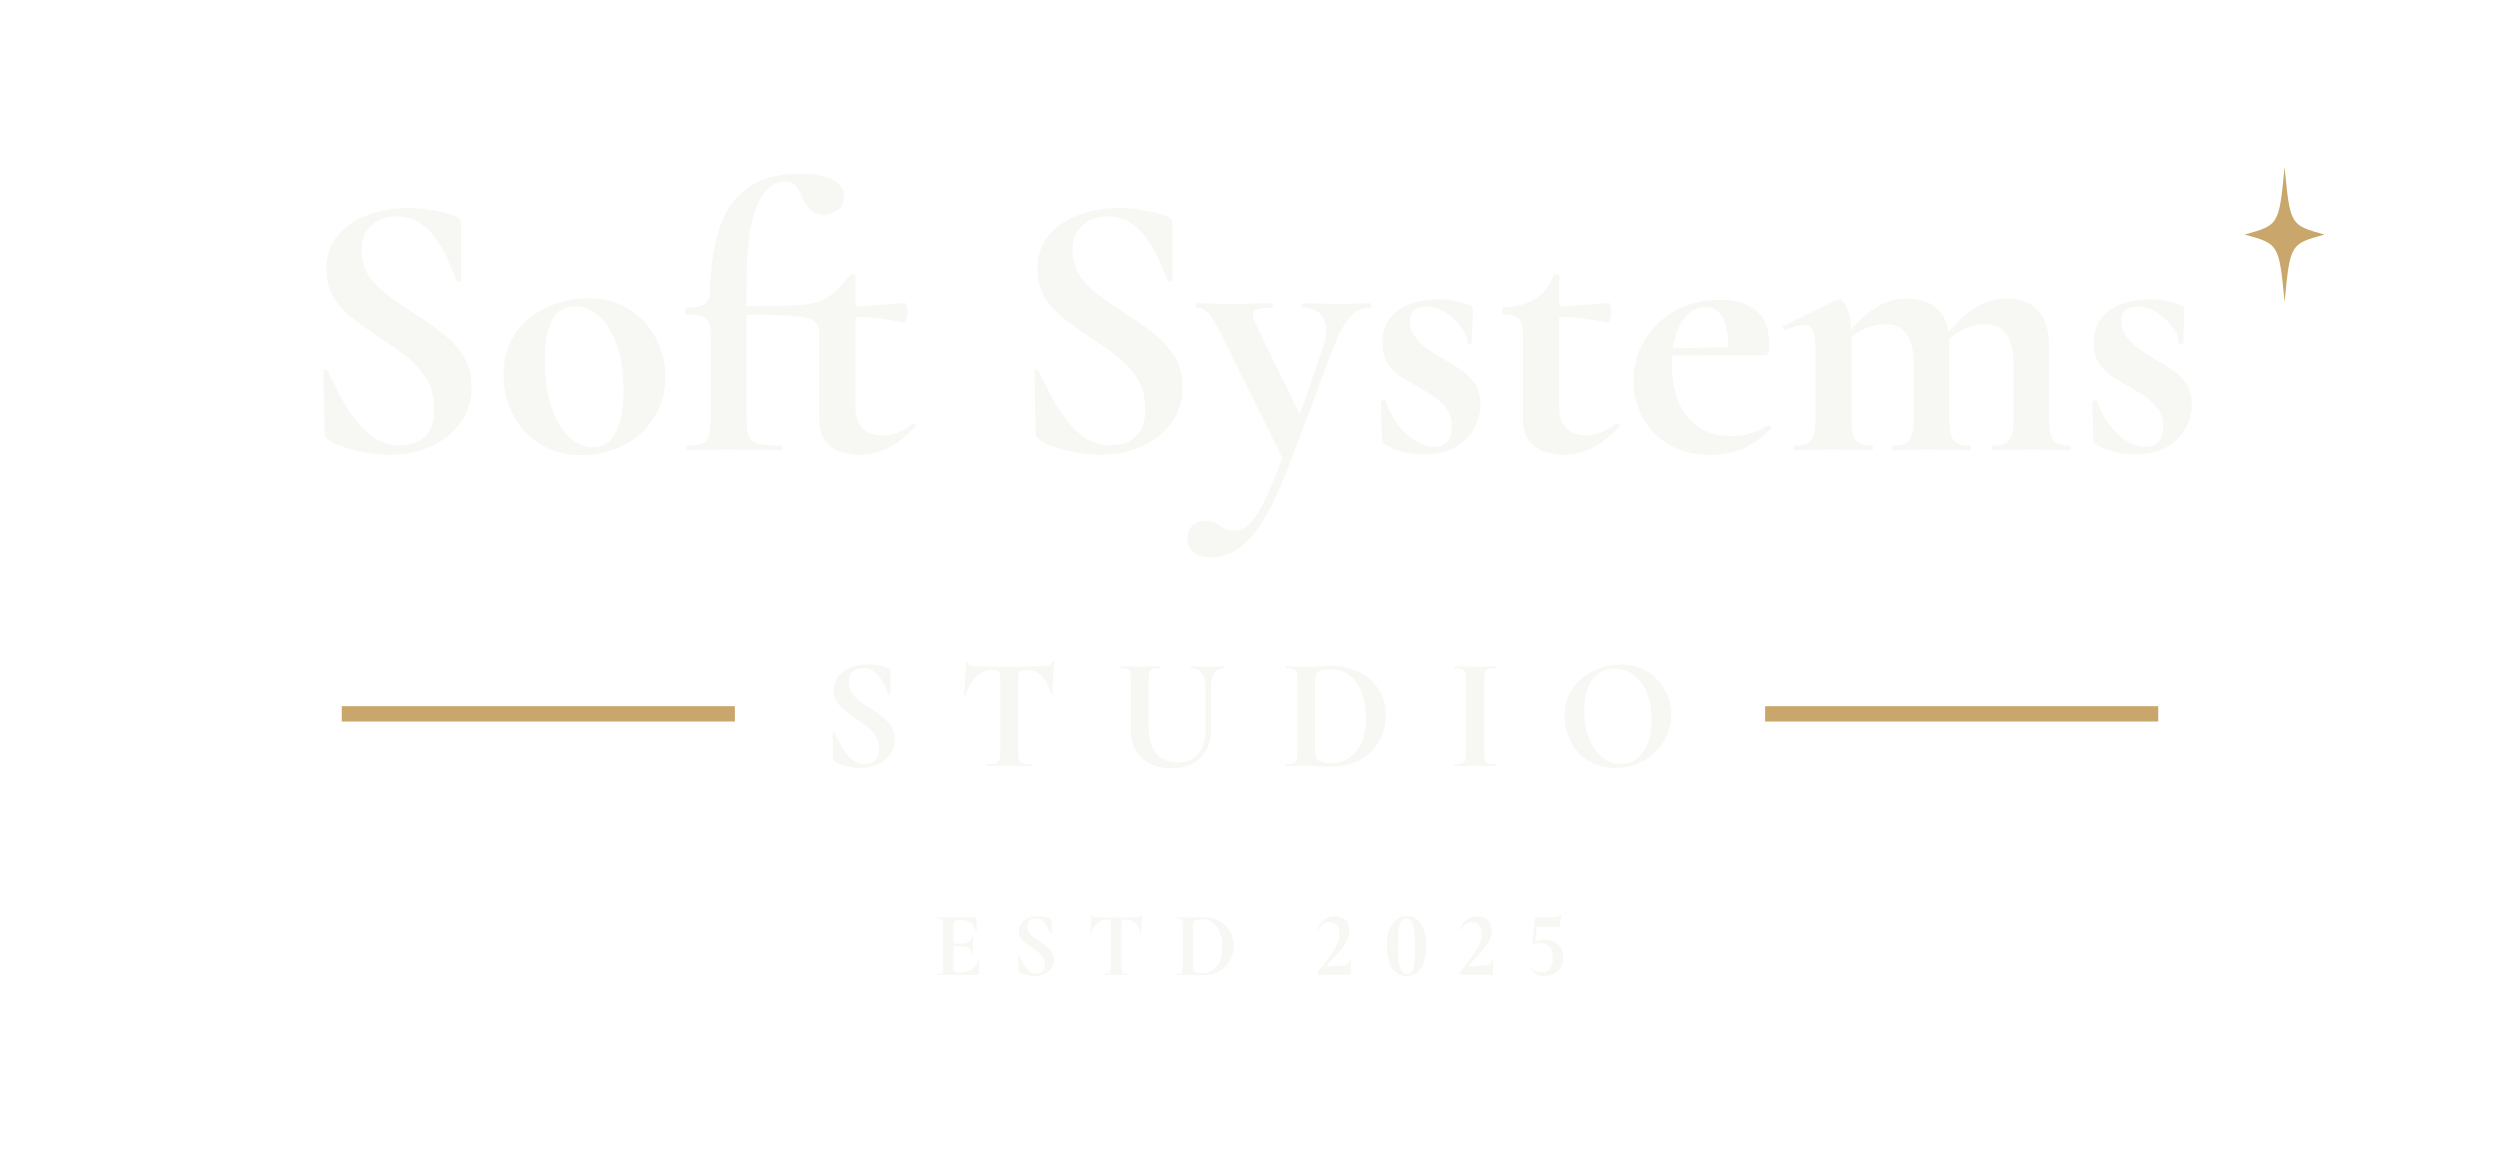
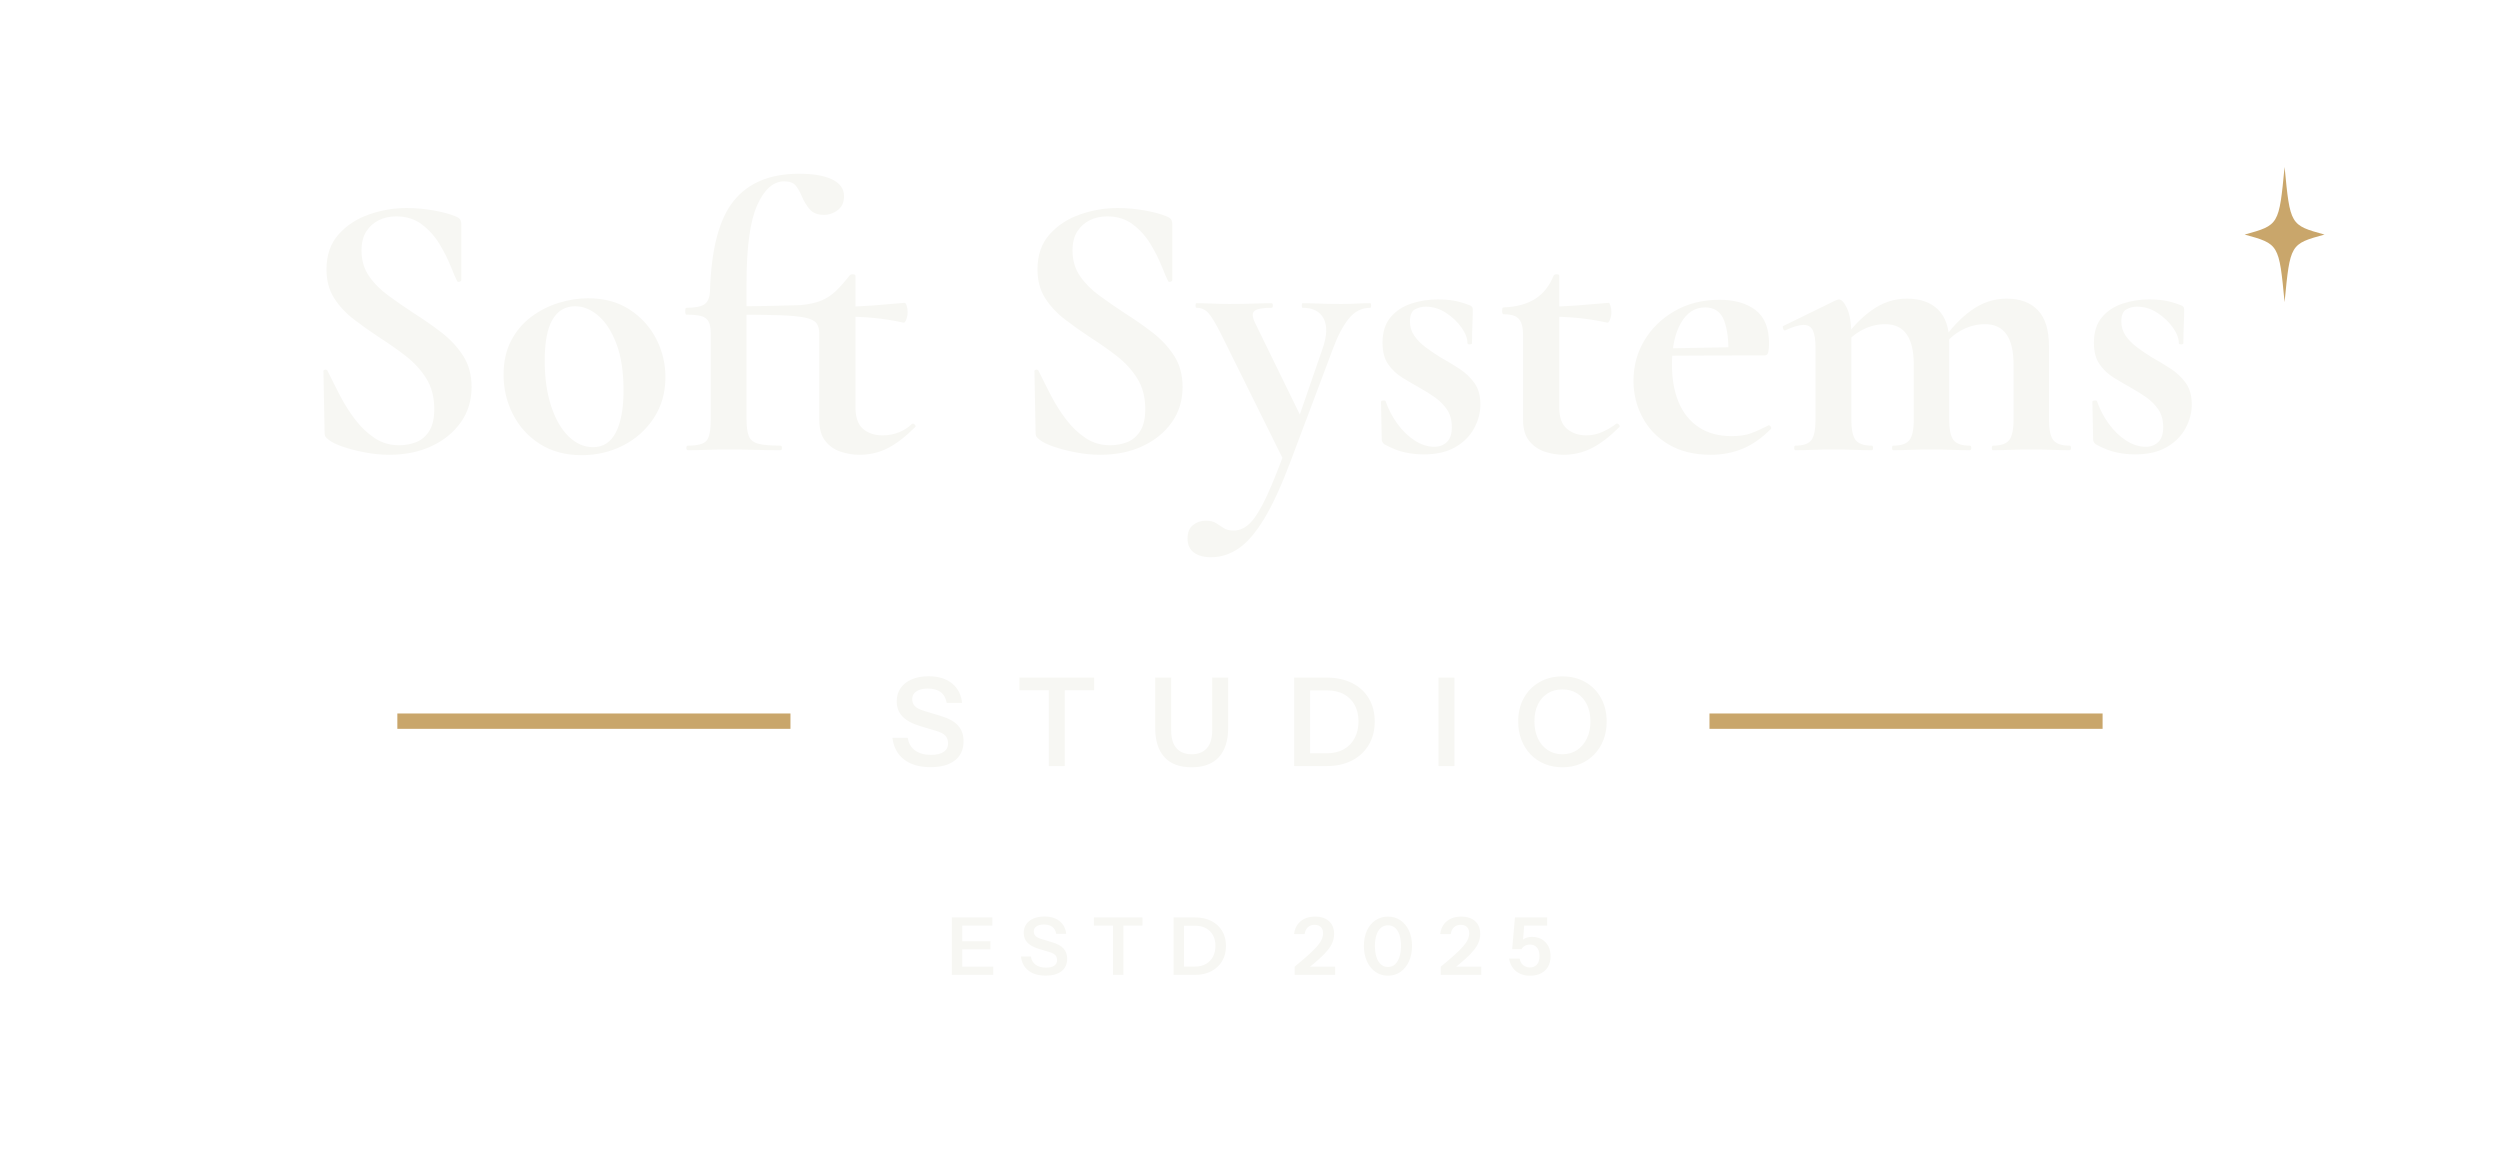
<svg xmlns="http://www.w3.org/2000/svg" viewBox="0 0 407.01 186.57" width="407" height="187" role="img" aria-label="Soft Systems Studio, established 2025">
  <path transform="translate(48.07 73.08)" d="M10.788 -32.488Q10.788 -30.132 11.997 -28.365Q13.206 -26.598 15.159 -25.172Q17.112 -23.746 19.282 -22.32Q21.638 -20.832 23.777 -19.189Q25.916 -17.546 27.311 -15.407Q28.706 -13.268 28.706 -10.292Q28.706 -7.006 26.939 -4.526Q25.172 -2.046 22.165 -0.651Q19.158 0.744 15.314 0.744Q13.454 0.744 11.439 0.372Q9.424 0.0 7.781 -0.558Q6.138 -1.116 5.394 -1.736Q5.146 -1.922 4.96 -2.139Q4.774 -2.356 4.774 -2.914L4.588 -12.772Q4.526 -13.082 4.867 -13.113Q5.208 -13.144 5.27 -12.896Q6.2 -10.974 7.316 -8.835Q8.432 -6.696 9.827 -4.898Q11.222 -3.1 12.958 -1.953Q14.694 -0.806 16.926 -0.806Q18.352 -0.806 19.654 -1.302Q20.956 -1.798 21.793 -3.1Q22.63 -4.402 22.63 -6.696Q22.63 -9.61 21.328 -11.687Q20.026 -13.764 17.98 -15.345Q15.934 -16.926 13.702 -18.352Q11.532 -19.778 9.548 -21.297Q7.564 -22.816 6.324 -24.769Q5.084 -26.722 5.084 -29.45Q5.084 -32.922 7.037 -35.123Q8.99 -37.324 11.997 -38.378Q15.004 -39.432 18.104 -39.432Q20.336 -39.432 22.568 -39.029Q24.8 -38.626 26.102 -38.068Q26.722 -37.82 26.877 -37.51Q27.032 -37.2 27.032 -36.828V-27.714Q27.032 -27.528 26.753 -27.435Q26.474 -27.342 26.35 -27.528Q25.978 -28.272 25.296 -29.977Q24.614 -31.682 23.498 -33.542Q22.382 -35.402 20.646 -36.735Q18.91 -38.068 16.43 -38.068Q14.88 -38.068 13.609 -37.448Q12.338 -36.828 11.563 -35.619Q10.788 -34.41 10.788 -32.488ZM46.624 0.806Q42.718 0.806 39.866 -0.992Q37.014 -2.79 35.464 -5.797Q33.914 -8.804 33.914 -12.276Q33.914 -15.5 35.154 -17.856Q36.394 -20.212 38.44 -21.731Q40.486 -23.25 42.904 -23.994Q45.322 -24.738 47.678 -24.738Q51.646 -24.738 54.467 -22.878Q57.288 -21.018 58.776 -18.104Q60.264 -15.19 60.264 -11.904Q60.264 -8.122 58.373 -5.239Q56.482 -2.356 53.382 -0.775Q50.282 0.806 46.624 0.806ZM48.484 -0.496Q50.964 -0.496 52.204 -2.914Q53.444 -5.332 53.444 -9.734Q53.444 -14.26 52.297 -17.298Q51.15 -20.336 49.352 -21.886Q47.554 -23.436 45.57 -23.436Q43.152 -23.436 41.881 -21.266Q40.61 -19.096 40.61 -14.57Q40.61 -10.354 41.664 -7.161Q42.718 -3.968 44.516 -2.232Q46.314 -0.496 48.484 -0.496ZM63.922 0.0Q63.674 0.0 63.674 -0.372Q63.674 -0.744 63.922 -0.744Q66.278 -0.744 66.96 -1.55Q67.642 -2.356 67.642 -5.022V-18.972Q67.642 -20.336 67.27 -20.987Q66.898 -21.638 66.03 -21.855Q65.162 -22.072 63.674 -22.072Q63.488 -22.072 63.488 -22.63Q63.488 -23.188 63.674 -23.188Q65.844 -23.188 66.65 -23.777Q67.456 -24.366 67.518 -25.916Q67.828 -36.208 71.393 -40.61Q74.958 -45.012 82.026 -45.012Q85.498 -45.012 87.42 -44.082Q89.342 -43.152 89.342 -41.354Q89.342 -39.866 88.319 -39.091Q87.296 -38.316 86.056 -38.316Q84.506 -38.316 83.731 -39.246Q82.956 -40.176 82.46 -41.354Q82.026 -42.408 81.468 -43.09Q80.91 -43.772 79.608 -43.772Q76.942 -43.772 75.206 -39.897Q73.47 -36.022 73.47 -27.218V-5.022Q73.47 -3.224 73.842 -2.294Q74.214 -1.364 75.392 -1.054Q76.57 -0.744 78.988 -0.744Q79.236 -0.744 79.236 -0.372Q79.236 0.0 78.988 0.0Q76.818 0.0 74.741 -0.062Q72.664 -0.124 70.494 -0.124Q68.696 -0.124 66.991 -0.062Q65.286 0.0 63.922 0.0ZM91.822 0.744Q90.334 0.744 88.815 0.248Q87.296 -0.248 86.304 -1.488Q85.312 -2.728 85.312 -4.96V-18.972Q85.312 -20.026 84.878 -20.646Q84.444 -21.266 83.049 -21.576Q81.654 -21.886 78.833 -21.979Q76.012 -22.072 71.238 -22.072V-23.436Q74.524 -23.436 77.593 -23.498Q80.662 -23.56 82.212 -23.622Q84.32 -23.808 85.653 -24.366Q86.986 -24.924 88.04 -25.947Q89.094 -26.97 90.21 -28.396Q90.334 -28.644 90.768 -28.644Q91.202 -28.644 91.202 -28.396V-7.006Q91.202 -4.526 92.442 -3.472Q93.682 -2.418 95.604 -2.418Q97.03 -2.418 98.27 -2.914Q99.51 -3.41 100.316 -4.216Q100.564 -4.464 100.843 -4.185Q101.122 -3.906 100.874 -3.72Q98.58 -1.426 96.472 -0.341Q94.364 0.744 91.822 0.744ZM99.014 -20.77Q96.472 -21.328 94.085 -21.545Q91.698 -21.762 89.032 -21.762V-23.374Q91.574 -23.374 94.023 -23.56Q96.472 -23.746 99.2 -23.994Q99.386 -23.994 99.541 -23.529Q99.696 -23.064 99.696 -22.506Q99.696 -21.886 99.479 -21.297Q99.262 -20.708 99.014 -20.77ZM126.542 -32.488Q126.542 -30.132 127.751 -28.365Q128.96 -26.598 130.913 -25.172Q132.866 -23.746 135.036 -22.32Q137.392 -20.832 139.531 -19.189Q141.67 -17.546 143.065 -15.407Q144.46 -13.268 144.46 -10.292Q144.46 -7.006 142.693 -4.526Q140.926 -2.046 137.919 -0.651Q134.912 0.744 131.068 0.744Q129.208 0.744 127.193 0.372Q125.178 0.0 123.535 -0.558Q121.892 -1.116 121.148 -1.736Q120.9 -1.922 120.714 -2.139Q120.528 -2.356 120.528 -2.914L120.342 -12.772Q120.28 -13.082 120.621 -13.113Q120.962 -13.144 121.024 -12.896Q121.954 -10.974 123.07 -8.835Q124.186 -6.696 125.581 -4.898Q126.976 -3.1 128.712 -1.953Q130.448 -0.806 132.68 -0.806Q134.106 -0.806 135.408 -1.302Q136.71 -1.798 137.547 -3.1Q138.384 -4.402 138.384 -6.696Q138.384 -9.61 137.082 -11.687Q135.78 -13.764 133.734 -15.345Q131.688 -16.926 129.456 -18.352Q127.286 -19.778 125.302 -21.297Q123.318 -22.816 122.078 -24.769Q120.838 -26.722 120.838 -29.45Q120.838 -32.922 122.791 -35.123Q124.744 -37.324 127.751 -38.378Q130.758 -39.432 133.858 -39.432Q136.09 -39.432 138.322 -39.029Q140.554 -38.626 141.856 -38.068Q142.476 -37.82 142.631 -37.51Q142.786 -37.2 142.786 -36.828V-27.714Q142.786 -27.528 142.507 -27.435Q142.228 -27.342 142.104 -27.528Q141.732 -28.272 141.05 -29.977Q140.368 -31.682 139.252 -33.542Q138.136 -35.402 136.4 -36.735Q134.664 -38.068 132.184 -38.068Q130.634 -38.068 129.363 -37.448Q128.092 -36.828 127.317 -35.619Q126.542 -34.41 126.542 -32.488ZM175.026 -23.932Q175.15 -23.932 175.15 -23.56Q175.15 -23.188 175.026 -23.188Q172.918 -23.188 171.492 -21.39Q170.066 -19.592 168.95 -16.554L162.068 1.736Q159.836 7.688 157.759 11.129Q155.682 14.57 153.574 15.996Q151.466 17.422 149.11 17.422Q147.312 17.422 146.289 16.647Q145.266 15.872 145.266 14.384Q145.266 12.896 146.165 12.183Q147.064 11.47 148.242 11.47Q149.296 11.47 149.916 11.873Q150.536 12.276 151.156 12.679Q151.776 13.082 152.768 13.082Q154.256 13.082 155.496 11.811Q156.736 10.54 158.162 7.471Q159.588 4.402 161.51 -0.93L161.324 2.48L150.784 -18.786Q149.42 -21.514 148.645 -22.351Q147.87 -23.188 146.754 -23.188Q146.568 -23.188 146.568 -23.56Q146.568 -23.932 146.754 -23.932Q147.994 -23.932 149.389 -23.87Q150.784 -23.808 152.024 -23.808Q154.256 -23.808 155.93 -23.87Q157.604 -23.932 158.968 -23.932Q159.154 -23.932 159.154 -23.56Q159.154 -23.188 158.968 -23.188Q156.798 -23.188 156.178 -22.692Q155.558 -22.196 156.24 -20.77L164.114 -4.65L161.882 -0.992L167.276 -16.616Q168.33 -19.654 167.431 -21.421Q166.532 -23.188 163.99 -23.188Q163.866 -23.188 163.866 -23.56Q163.866 -23.932 163.99 -23.932Q165.478 -23.932 166.811 -23.87Q168.144 -23.808 170.252 -23.808Q171.74 -23.808 172.701 -23.87Q173.662 -23.932 175.026 -23.932ZM181.474 -20.956Q181.474 -19.654 182.187 -18.631Q182.9 -17.608 184.016 -16.771Q185.132 -15.934 186.434 -15.128Q187.984 -14.26 189.472 -13.299Q190.96 -12.338 191.952 -10.974Q192.944 -9.61 192.944 -7.44Q192.944 -5.456 191.921 -3.565Q190.898 -1.674 188.852 -0.496Q186.806 0.682 183.706 0.682Q182.156 0.682 180.606 0.341Q179.056 0.0 177.258 -0.992Q177.134 -1.116 177.01 -1.302Q176.886 -1.488 176.886 -1.736L176.762 -7.874Q176.762 -8.06 177.103 -8.091Q177.444 -8.122 177.506 -7.998Q178.188 -6.014 179.428 -4.309Q180.668 -2.604 182.249 -1.581Q183.83 -0.558 185.442 -0.558Q186.682 -0.558 187.488 -1.333Q188.294 -2.108 188.294 -3.72Q188.294 -5.456 187.519 -6.603Q186.744 -7.75 185.566 -8.587Q184.388 -9.424 183.148 -10.106Q181.722 -10.912 180.296 -11.78Q178.87 -12.648 177.94 -13.981Q177.01 -15.314 177.01 -17.484Q177.01 -20.088 178.312 -21.638Q179.614 -23.188 181.691 -23.87Q183.768 -24.552 186.0 -24.552Q187.364 -24.552 188.511 -24.366Q189.658 -24.18 191.146 -23.622Q191.704 -23.436 191.704 -22.94Q191.704 -21.7 191.642 -20.367Q191.58 -19.034 191.58 -17.422Q191.58 -17.236 191.208 -17.236Q190.836 -17.236 190.836 -17.422Q190.836 -18.6 189.875 -19.964Q188.914 -21.328 187.364 -22.351Q185.814 -23.374 184.016 -23.374Q183.148 -23.374 182.311 -22.94Q181.474 -22.506 181.474 -20.956ZM206.46 0.744Q204.972 0.744 203.453 0.248Q201.934 -0.248 200.911 -1.488Q199.888 -2.728 199.888 -4.96V-18.724Q199.888 -20.026 199.578 -20.77Q199.268 -21.514 198.586 -21.824Q197.904 -22.134 196.726 -22.134Q196.478 -22.134 196.478 -22.692Q196.478 -23.25 196.726 -23.25Q199.888 -23.374 201.872 -24.645Q203.856 -25.916 204.848 -28.396Q204.972 -28.644 205.375 -28.644Q205.778 -28.644 205.778 -28.396V-7.006Q205.778 -4.526 207.049 -3.472Q208.32 -2.418 210.18 -2.418Q211.606 -2.418 212.877 -3.007Q214.148 -3.596 215.016 -4.278Q215.202 -4.464 215.481 -4.185Q215.76 -3.906 215.512 -3.72Q213.218 -1.426 211.079 -0.341Q208.94 0.744 206.46 0.744ZM213.59 -20.77Q211.048 -21.328 208.661 -21.545Q206.274 -21.762 203.608 -21.762V-23.374Q206.15 -23.374 208.599 -23.56Q211.048 -23.746 213.838 -23.994Q213.962 -23.994 214.117 -23.529Q214.272 -23.064 214.272 -22.506Q214.272 -21.886 214.055 -21.297Q213.838 -20.708 213.59 -20.77ZM230.454 0.744Q226.424 0.744 223.603 -0.93Q220.782 -2.604 219.325 -5.363Q217.868 -8.122 217.868 -11.284Q217.868 -14.942 219.666 -17.918Q221.464 -20.894 224.626 -22.692Q227.788 -24.49 231.88 -24.49Q235.538 -24.49 237.739 -22.816Q239.94 -21.142 239.94 -17.36Q239.94 -16.554 239.816 -15.996Q239.692 -15.438 239.258 -15.438H233.306Q233.43 -18.972 232.624 -21.111Q231.818 -23.25 229.524 -23.25Q227.044 -23.25 225.587 -20.708Q224.13 -18.166 224.13 -13.95Q224.13 -10.354 225.246 -7.75Q226.362 -5.146 228.532 -3.72Q230.702 -2.294 233.864 -2.294Q235.724 -2.294 236.995 -2.759Q238.266 -3.224 239.816 -4.03Q239.94 -4.154 240.157 -3.906Q240.374 -3.658 240.25 -3.472Q237.956 -1.178 235.569 -0.217Q233.182 0.744 230.454 0.744ZM221.96 -15.376 221.898 -16.554 235.476 -16.802V-15.438ZM276.396 0.0Q276.21 0.0 276.21 -0.372Q276.21 -0.744 276.396 -0.744Q278.318 -0.744 279.031 -1.643Q279.744 -2.542 279.744 -5.022V-13.95Q279.744 -20.522 275.094 -20.522Q273.172 -20.522 271.374 -19.592Q269.576 -18.662 268.46 -17.05L268.15 -17.794Q270.258 -20.894 272.893 -22.785Q275.528 -24.676 278.628 -24.676Q281.914 -24.676 283.712 -22.785Q285.51 -20.894 285.51 -16.926V-5.022Q285.51 -2.542 286.223 -1.643Q286.936 -0.744 288.858 -0.744Q289.106 -0.744 289.106 -0.372Q289.106 0.0 288.858 0.0Q287.618 0.0 286.006 -0.062Q284.394 -0.124 282.596 -0.124Q280.86 -0.124 279.248 -0.062Q277.636 0.0 276.396 0.0ZM260.152 0.0Q259.966 0.0 259.966 -0.372Q259.966 -0.744 260.152 -0.744Q262.074 -0.744 262.787 -1.643Q263.5 -2.542 263.5 -5.022V-13.95Q263.5 -20.522 258.85 -20.522Q256.928 -20.522 255.13 -19.592Q253.332 -18.662 252.216 -17.05L251.906 -17.794Q254.014 -20.894 256.649 -22.785Q259.284 -24.676 262.384 -24.676Q265.67 -24.676 267.468 -22.878Q269.266 -21.08 269.266 -17.608V-5.022Q269.266 -2.542 269.979 -1.643Q270.692 -0.744 272.614 -0.744Q272.862 -0.744 272.862 -0.372Q272.862 0.0 272.614 0.0Q271.374 0.0 269.762 -0.062Q268.15 -0.124 266.352 -0.124Q264.616 -0.124 263.004 -0.062Q261.392 0.0 260.152 0.0ZM244.218 0.0Q244.032 0.0 244.032 -0.372Q244.032 -0.744 244.218 -0.744Q246.14 -0.744 246.822 -1.643Q247.504 -2.542 247.504 -5.022V-16.678Q247.504 -18.6 247.07 -19.499Q246.636 -20.398 245.582 -20.398Q245.024 -20.398 244.28 -20.181Q243.536 -19.964 242.606 -19.53Q242.358 -19.406 242.234 -19.778Q242.11 -20.15 242.234 -20.212L250.852 -24.428Q251.224 -24.552 251.286 -24.552Q251.968 -24.552 252.65 -23.064Q253.332 -21.576 253.332 -18.786V-5.022Q253.332 -2.542 254.045 -1.643Q254.758 -0.744 256.68 -0.744Q256.866 -0.744 256.866 -0.372Q256.866 0.0 256.68 0.0Q255.44 0.0 253.828 -0.062Q252.216 -0.124 250.418 -0.124Q248.682 -0.124 247.07 -0.062Q245.458 0.0 244.218 0.0ZM297.29 -20.956Q297.29 -19.654 298.003 -18.631Q298.716 -17.608 299.832 -16.771Q300.948 -15.934 302.25 -15.128Q303.8 -14.26 305.288 -13.299Q306.776 -12.338 307.768 -10.974Q308.76 -9.61 308.76 -7.44Q308.76 -5.456 307.737 -3.565Q306.714 -1.674 304.668 -0.496Q302.622 0.682 299.522 0.682Q297.972 0.682 296.422 0.341Q294.872 0.0 293.074 -0.992Q292.95 -1.116 292.826 -1.302Q292.702 -1.488 292.702 -1.736L292.578 -7.874Q292.578 -8.06 292.919 -8.091Q293.26 -8.122 293.322 -7.998Q294.004 -6.014 295.244 -4.309Q296.484 -2.604 298.065 -1.581Q299.646 -0.558 301.258 -0.558Q302.498 -0.558 303.304 -1.333Q304.11 -2.108 304.11 -3.72Q304.11 -5.456 303.335 -6.603Q302.56 -7.75 301.382 -8.587Q300.204 -9.424 298.964 -10.106Q297.538 -10.912 296.112 -11.78Q294.686 -12.648 293.756 -13.981Q292.826 -15.314 292.826 -17.484Q292.826 -20.088 294.128 -21.638Q295.43 -23.188 297.507 -23.87Q299.584 -24.552 301.816 -24.552Q303.18 -24.552 304.327 -24.366Q305.474 -24.18 306.962 -23.622Q307.52 -23.436 307.52 -22.94Q307.52 -21.7 307.458 -20.367Q307.396 -19.034 307.396 -17.422Q307.396 -17.236 307.024 -17.236Q306.652 -17.236 306.652 -17.422Q306.652 -18.6 305.691 -19.964Q304.73 -21.328 303.18 -22.351Q301.63 -23.374 299.832 -23.374Q298.964 -23.374 298.127 -22.94Q297.29 -22.506 297.29 -20.956Z" fill="#F7F7F3" />
  <path class="sparkle" fill="#C9A66B" d="M371.94,26.97 C372.85,36.43 372.85,36.43 378.44,37.97 C372.85,39.51 372.85,39.51 371.94,48.97 C371.03,39.51 371.03,39.51 365.44,37.97 C371.03,36.43 371.03,36.43 371.94,26.97 Z" />
-   <path transform="translate(133.64 124.50)" d="M4.524 -13.624Q4.524 -12.636 5.031 -11.895Q5.538 -11.154 6.357 -10.556Q7.176 -9.958 8.086 -9.36Q9.074 -8.736 9.971 -8.047Q10.868 -7.358 11.453 -6.461Q12.038 -5.564 12.038 -4.316Q12.038 -2.938 11.297 -1.898Q10.556 -0.858 9.295 -0.273Q8.034 0.312 6.422 0.312Q5.642 0.312 4.797 0.156Q3.952 0.0 3.263 -0.234Q2.574 -0.468 2.262 -0.728Q2.158 -0.806 2.08 -0.897Q2.002 -0.988 2.002 -1.222L1.924 -5.356Q1.898 -5.486 2.041 -5.499Q2.184 -5.512 2.21 -5.408Q2.6 -4.602 3.068 -3.705Q3.536 -2.808 4.121 -2.054Q4.706 -1.3 5.434 -0.819Q6.162 -0.338 7.098 -0.338Q7.696 -0.338 8.242 -0.546Q8.788 -0.754 9.139 -1.3Q9.49 -1.846 9.49 -2.808Q9.49 -4.03 8.944 -4.901Q8.398 -5.772 7.54 -6.435Q6.682 -7.098 5.746 -7.696Q4.836 -8.294 4.004 -8.931Q3.172 -9.568 2.652 -10.387Q2.132 -11.206 2.132 -12.35Q2.132 -13.806 2.951 -14.729Q3.77 -15.652 5.031 -16.094Q6.292 -16.536 7.592 -16.536Q8.528 -16.536 9.464 -16.367Q10.4 -16.198 10.946 -15.964Q11.206 -15.86 11.271 -15.73Q11.336 -15.6 11.336 -15.444V-11.622Q11.336 -11.544 11.219 -11.505Q11.102 -11.466 11.05 -11.544Q10.894 -11.856 10.608 -12.571Q10.322 -13.286 9.854 -14.066Q9.386 -14.846 8.658 -15.405Q7.93 -15.964 6.89 -15.964Q6.24 -15.964 5.707 -15.704Q5.174 -15.444 4.849 -14.937Q4.524 -14.43 4.524 -13.624ZM28.002 -15.652Q26.416 -15.652 25.311 -14.599Q24.206 -13.546 23.556 -11.622Q23.53 -11.544 23.4 -11.557Q23.27 -11.57 23.27 -11.648Q23.322 -12.012 23.374 -12.675Q23.426 -13.338 23.491 -14.118Q23.556 -14.898 23.595 -15.626Q23.634 -16.354 23.634 -16.822Q23.634 -16.952 23.777 -16.952Q23.92 -16.952 23.92 -16.822Q23.92 -16.562 24.193 -16.445Q24.466 -16.328 24.817 -16.289Q25.168 -16.25 25.402 -16.25Q27.638 -16.172 30.628 -16.172Q32.448 -16.172 33.54 -16.211Q34.632 -16.25 35.646 -16.25Q36.582 -16.25 37.063 -16.367Q37.544 -16.484 37.674 -16.9Q37.7 -17.004 37.843 -17.004Q37.986 -17.004 37.986 -16.9Q37.934 -16.484 37.895 -15.743Q37.856 -15.002 37.817 -14.183Q37.778 -13.364 37.752 -12.675Q37.726 -11.986 37.726 -11.648Q37.726 -11.57 37.596 -11.57Q37.466 -11.57 37.44 -11.648Q37.05 -13.702 35.971 -14.677Q34.892 -15.652 33.358 -15.652Q32.838 -15.652 32.565 -15.509Q32.292 -15.366 32.201 -15.028Q32.11 -14.69 32.11 -14.092V-2.106Q32.11 -1.352 32.266 -0.962Q32.422 -0.572 32.877 -0.442Q33.332 -0.312 34.268 -0.312Q34.346 -0.312 34.346 -0.156Q34.346 0.0 34.268 0.0Q33.54 0.0 32.63 -0.026Q31.72 -0.052 30.628 -0.052Q29.588 -0.052 28.678 -0.026Q27.768 0.0 27.014 0.0Q26.936 0.0 26.936 -0.156Q26.936 -0.312 27.014 -0.312Q27.924 -0.312 28.392 -0.442Q28.86 -0.572 29.029 -0.962Q29.198 -1.352 29.198 -2.106V-14.144Q29.198 -14.716 29.107 -15.041Q29.016 -15.366 28.756 -15.509Q28.496 -15.652 28.002 -15.652ZM62.634 -12.922Q62.634 -14.3 61.997 -15.119Q61.36 -15.938 60.216 -15.938Q60.164 -15.938 60.164 -16.094Q60.164 -16.25 60.216 -16.25Q60.866 -16.25 61.555 -16.211Q62.244 -16.172 63.05 -16.172Q63.752 -16.172 64.428 -16.211Q65.104 -16.25 65.676 -16.25Q65.728 -16.25 65.728 -16.094Q65.728 -15.938 65.676 -15.938Q64.636 -15.938 64.077 -15.119Q63.518 -14.3 63.518 -12.922V-5.694Q63.518 -3.848 62.712 -2.483Q61.906 -1.118 60.45 -0.377Q58.994 0.364 57.044 0.364Q55.146 0.364 53.651 -0.364Q52.156 -1.092 51.311 -2.457Q50.466 -3.822 50.466 -5.746V-14.144Q50.466 -14.898 50.336 -15.275Q50.206 -15.652 49.803 -15.795Q49.4 -15.938 48.62 -15.938Q48.542 -15.938 48.542 -16.094Q48.542 -16.25 48.62 -16.25Q49.296 -16.25 50.128 -16.211Q50.96 -16.172 51.896 -16.172Q52.884 -16.172 53.716 -16.211Q54.548 -16.25 55.198 -16.25Q55.276 -16.25 55.276 -16.094Q55.276 -15.938 55.198 -15.938Q54.418 -15.938 54.028 -15.782Q53.638 -15.626 53.495 -15.236Q53.352 -14.846 53.352 -14.092V-6.656Q53.352 -3.458 54.626 -2.028Q55.9 -0.598 58.032 -0.598Q60.19 -0.598 61.412 -1.911Q62.634 -3.224 62.634 -5.668ZM83.382 0.104Q82.55 0.104 81.302 0.026Q80.054 -0.052 79.014 -0.052Q78.078 -0.052 77.22 -0.026Q76.362 0.0 75.686 0.0Q75.634 0.0 75.634 -0.156Q75.634 -0.312 75.686 -0.312Q76.492 -0.312 76.895 -0.442Q77.298 -0.572 77.441 -0.962Q77.584 -1.352 77.584 -2.106V-14.144Q77.584 -14.898 77.454 -15.275Q77.324 -15.652 76.921 -15.795Q76.518 -15.938 75.738 -15.938Q75.66 -15.938 75.66 -16.094Q75.66 -16.25 75.738 -16.25Q76.414 -16.25 77.246 -16.211Q78.078 -16.172 79.04 -16.172Q79.976 -16.172 81.094 -16.237Q82.212 -16.302 83.018 -16.302Q85.722 -16.302 87.724 -15.262Q89.726 -14.222 90.844 -12.428Q91.962 -10.634 91.962 -8.398Q91.962 -6.448 91.286 -4.875Q90.61 -3.302 89.414 -2.197Q88.218 -1.092 86.671 -0.494Q85.124 0.104 83.382 0.104ZM83.122 -0.494Q84.76 -0.494 86.034 -1.339Q87.308 -2.184 88.036 -3.822Q88.764 -5.46 88.764 -7.826Q88.764 -10.036 88.088 -11.83Q87.412 -13.624 86.19 -14.677Q84.968 -15.73 83.278 -15.73Q81.77 -15.73 81.12 -15.444Q80.47 -15.158 80.47 -14.092V-2.392Q80.47 -1.43 80.977 -0.962Q81.484 -0.494 83.122 -0.494ZM107.978 -2.106Q107.978 -1.352 108.108 -0.962Q108.238 -0.572 108.628 -0.442Q109.018 -0.312 109.824 -0.312Q109.902 -0.312 109.902 -0.156Q109.902 0.0 109.824 0.0Q109.148 0.0 108.316 -0.026Q107.484 -0.052 106.496 -0.052Q105.56 -0.052 104.702 -0.026Q103.844 0.0 103.168 0.0Q103.116 0.0 103.116 -0.156Q103.116 -0.312 103.168 -0.312Q103.974 -0.312 104.377 -0.442Q104.78 -0.572 104.923 -0.962Q105.066 -1.352 105.066 -2.106V-14.144Q105.066 -14.898 104.923 -15.275Q104.78 -15.652 104.377 -15.795Q103.974 -15.938 103.168 -15.938Q103.116 -15.938 103.116 -16.094Q103.116 -16.25 103.168 -16.25Q103.844 -16.25 104.702 -16.211Q105.56 -16.172 106.496 -16.172Q107.484 -16.172 108.329 -16.211Q109.174 -16.25 109.824 -16.25Q109.902 -16.25 109.902 -16.094Q109.902 -15.938 109.824 -15.938Q109.044 -15.938 108.641 -15.782Q108.238 -15.626 108.108 -15.236Q107.978 -14.846 107.978 -14.092ZM129.324 0.312Q127.452 0.312 125.931 -0.351Q124.41 -1.014 123.331 -2.184Q122.252 -3.354 121.667 -4.875Q121.082 -6.396 121.082 -8.112Q121.082 -10.218 121.901 -11.804Q122.72 -13.39 124.072 -14.443Q125.424 -15.496 127.036 -16.016Q128.648 -16.536 130.234 -16.536Q132.158 -16.536 133.679 -15.847Q135.2 -15.158 136.266 -13.988Q137.332 -12.818 137.891 -11.336Q138.45 -9.854 138.45 -8.294Q138.45 -6.474 137.722 -4.914Q136.994 -3.354 135.733 -2.184Q134.472 -1.014 132.821 -0.351Q131.17 0.312 129.324 0.312ZM130.182 -0.338Q131.638 -0.338 132.782 -1.17Q133.926 -2.002 134.589 -3.614Q135.252 -5.226 135.252 -7.54Q135.252 -9.932 134.524 -11.804Q133.796 -13.676 132.444 -14.755Q131.092 -15.834 129.194 -15.834Q126.828 -15.834 125.554 -14.04Q124.28 -12.246 124.28 -9.074Q124.28 -7.176 124.722 -5.577Q125.164 -3.978 125.957 -2.795Q126.75 -1.612 127.829 -0.975Q128.908 -0.338 130.182 -0.338Z" fill="#F7F7F3" />
-   <rect x="55.64" y="114.75" width="64" height="2.5" fill="#C9A66B" />
-   <rect x="287.37" y="114.75" width="64" height="2.5" fill="#C9A66B" />
-   <path transform="translate(151.86 158.50)" d="M7.245 0.0H0.615Q0.57 0.0 0.57 -0.09Q0.57 -0.18 0.615 -0.18Q1.08 -0.18 1.305 -0.255Q1.53 -0.33 1.605 -0.555Q1.68 -0.78 1.68 -1.215V-8.16Q1.68 -8.595 1.605 -8.812Q1.53 -9.03 1.305 -9.113Q1.08 -9.195 0.615 -9.195Q0.57 -9.195 0.57 -9.285Q0.57 -9.375 0.615 -9.375H6.975Q7.125 -9.375 7.125 -9.24L7.155 -7.245Q7.155 -7.215 7.08 -7.2Q7.005 -7.185 6.975 -7.23Q6.735 -8.115 6.165 -8.527Q5.595 -8.94 4.665 -8.94H4.215Q3.915 -8.94 3.72 -8.857Q3.525 -8.775 3.435 -8.595Q3.345 -8.415 3.345 -8.145V-1.275Q3.345 -0.99 3.42 -0.795Q3.495 -0.6 3.645 -0.51Q3.795 -0.42 4.035 -0.42H4.53Q5.7 -0.42 6.405 -0.9Q7.11 -1.38 7.44 -2.385Q7.455 -2.43 7.537 -2.407Q7.62 -2.385 7.62 -2.355Q7.56 -1.92 7.515 -1.327Q7.47 -0.735 7.47 -0.225Q7.47 0.0 7.245 0.0ZM6.405 -3.345Q6.405 -3.96 5.94 -4.312Q5.475 -4.665 4.575 -4.665H2.55V-5.085H4.59Q5.475 -5.085 5.932 -5.393Q6.39 -5.7 6.39 -6.225Q6.39 -6.27 6.473 -6.27Q6.555 -6.27 6.555 -6.225Q6.555 -5.73 6.547 -5.452Q6.54 -5.175 6.54 -4.875Q6.54 -4.5 6.562 -4.14Q6.585 -3.78 6.585 -3.345Q6.585 -3.315 6.495 -3.315Q6.405 -3.315 6.405 -3.345ZM15.39 -7.86Q15.39 -7.29 15.682 -6.862Q15.975 -6.435 16.447 -6.09Q16.92 -5.745 17.445 -5.4Q18.015 -5.04 18.532 -4.643Q19.05 -4.245 19.387 -3.728Q19.725 -3.21 19.725 -2.49Q19.725 -1.695 19.297 -1.095Q18.87 -0.495 18.142 -0.158Q17.415 0.18 16.485 0.18Q16.035 0.18 15.547 0.09Q15.06 0.0 14.662 -0.135Q14.265 -0.27 14.085 -0.42Q14.025 -0.465 13.98 -0.517Q13.935 -0.57 13.935 -0.705L13.89 -3.09Q13.875 -3.165 13.957 -3.172Q14.04 -3.18 14.055 -3.12Q14.28 -2.655 14.55 -2.137Q14.82 -1.62 15.157 -1.185Q15.495 -0.75 15.915 -0.473Q16.335 -0.195 16.875 -0.195Q17.22 -0.195 17.535 -0.315Q17.85 -0.435 18.052 -0.75Q18.255 -1.065 18.255 -1.62Q18.255 -2.325 17.94 -2.827Q17.625 -3.33 17.13 -3.712Q16.635 -4.095 16.095 -4.44Q15.57 -4.785 15.09 -5.152Q14.61 -5.52 14.31 -5.992Q14.01 -6.465 14.01 -7.125Q14.01 -7.965 14.482 -8.497Q14.955 -9.03 15.682 -9.285Q16.41 -9.54 17.16 -9.54Q17.7 -9.54 18.24 -9.442Q18.78 -9.345 19.095 -9.21Q19.245 -9.15 19.282 -9.075Q19.32 -9.0 19.32 -8.91V-6.705Q19.32 -6.66 19.252 -6.637Q19.185 -6.615 19.155 -6.66Q19.065 -6.84 18.9 -7.252Q18.735 -7.665 18.465 -8.115Q18.195 -8.565 17.775 -8.887Q17.355 -9.21 16.755 -9.21Q16.38 -9.21 16.072 -9.06Q15.765 -8.91 15.577 -8.617Q15.39 -8.325 15.39 -7.86ZM28.335 -9.03Q27.42 -9.03 26.782 -8.422Q26.145 -7.815 25.77 -6.705Q25.755 -6.66 25.68 -6.668Q25.605 -6.675 25.605 -6.72Q25.635 -6.93 25.665 -7.312Q25.695 -7.695 25.733 -8.145Q25.77 -8.595 25.792 -9.015Q25.815 -9.435 25.815 -9.705Q25.815 -9.78 25.898 -9.78Q25.98 -9.78 25.98 -9.705Q25.98 -9.555 26.137 -9.488Q26.295 -9.42 26.497 -9.398Q26.7 -9.375 26.835 -9.375Q28.125 -9.33 29.85 -9.33Q30.9 -9.33 31.53 -9.352Q32.16 -9.375 32.745 -9.375Q33.285 -9.375 33.562 -9.442Q33.84 -9.51 33.915 -9.75Q33.93 -9.81 34.013 -9.81Q34.095 -9.81 34.095 -9.75Q34.065 -9.51 34.042 -9.082Q34.02 -8.655 33.997 -8.182Q33.975 -7.71 33.96 -7.312Q33.945 -6.915 33.945 -6.72Q33.945 -6.675 33.87 -6.675Q33.795 -6.675 33.78 -6.72Q33.555 -7.905 32.933 -8.467Q32.31 -9.03 31.425 -9.03Q31.125 -9.03 30.968 -8.947Q30.81 -8.865 30.758 -8.67Q30.705 -8.475 30.705 -8.13V-1.215Q30.705 -0.78 30.795 -0.555Q30.885 -0.33 31.147 -0.255Q31.41 -0.18 31.95 -0.18Q31.995 -0.18 31.995 -0.09Q31.995 0.0 31.95 0.0Q31.53 0.0 31.005 -0.015Q30.48 -0.03 29.85 -0.03Q29.25 -0.03 28.725 -0.015Q28.2 0.0 27.765 0.0Q27.72 0.0 27.72 -0.09Q27.72 -0.18 27.765 -0.18Q28.29 -0.18 28.56 -0.255Q28.83 -0.33 28.927 -0.555Q29.025 -0.78 29.025 -1.215V-8.16Q29.025 -8.49 28.972 -8.678Q28.92 -8.865 28.77 -8.947Q28.62 -9.03 28.335 -9.03ZM44.04 0.06Q43.56 0.06 42.84 0.015Q42.12 -0.03 41.52 -0.03Q40.98 -0.03 40.485 -0.015Q39.99 0.0 39.6 0.0Q39.57 0.0 39.57 -0.09Q39.57 -0.18 39.6 -0.18Q40.065 -0.18 40.297 -0.255Q40.53 -0.33 40.612 -0.555Q40.695 -0.78 40.695 -1.215V-8.16Q40.695 -8.595 40.62 -8.812Q40.545 -9.03 40.312 -9.113Q40.08 -9.195 39.63 -9.195Q39.585 -9.195 39.585 -9.285Q39.585 -9.375 39.63 -9.375Q40.02 -9.375 40.5 -9.352Q40.98 -9.33 41.535 -9.33Q42.075 -9.33 42.72 -9.367Q43.365 -9.405 43.83 -9.405Q45.39 -9.405 46.545 -8.805Q47.7 -8.205 48.345 -7.17Q48.99 -6.135 48.99 -4.845Q48.99 -3.72 48.6 -2.812Q48.21 -1.905 47.52 -1.268Q46.83 -0.63 45.938 -0.285Q45.045 0.06 44.04 0.06ZM43.89 -0.285Q44.835 -0.285 45.57 -0.772Q46.305 -1.26 46.725 -2.205Q47.145 -3.15 47.145 -4.515Q47.145 -5.79 46.755 -6.825Q46.365 -7.86 45.66 -8.467Q44.955 -9.075 43.98 -9.075Q43.11 -9.075 42.735 -8.91Q42.36 -8.745 42.36 -8.13V-1.38Q42.36 -0.825 42.653 -0.555Q42.945 -0.285 43.89 -0.285ZM62.82 0.0Q62.76 0.0 62.662 -0.18Q62.565 -0.36 62.625 -0.42Q63.57 -1.62 64.252 -2.505Q64.935 -3.39 65.362 -4.095Q65.79 -4.8 65.992 -5.422Q66.195 -6.045 66.195 -6.705Q66.195 -7.8 65.745 -8.19Q65.295 -8.58 64.65 -8.58Q63.945 -8.58 63.487 -8.227Q63.03 -7.875 62.895 -7.26Q62.88 -7.23 62.797 -7.245Q62.715 -7.26 62.73 -7.305Q62.895 -8.325 63.63 -8.932Q64.365 -9.54 65.475 -9.54Q66.63 -9.54 67.23 -8.887Q67.83 -8.235 67.83 -7.215Q67.83 -6.495 67.567 -5.865Q67.305 -5.235 66.885 -4.657Q66.465 -4.08 65.962 -3.555Q65.46 -3.03 64.98 -2.527Q64.5 -2.025 64.14 -1.545Q64.08 -1.44 64.215 -1.44Q65.355 -1.44 66.075 -1.478Q66.795 -1.515 67.185 -1.627Q67.575 -1.74 67.717 -1.95Q67.86 -2.16 67.86 -2.505Q67.86 -2.55 67.95 -2.55Q68.04 -2.55 68.04 -2.505V-0.165Q68.04 -0.105 68.01 -0.052Q67.98 0.0 67.905 0.0Q67.17 0.0 66.285 0.0Q65.4 0.0 64.5 0.0Q63.6 0.0 62.82 0.0ZM77.145 0.195Q76.14 0.195 75.42 -0.39Q74.7 -0.975 74.317 -2.07Q73.935 -3.165 73.935 -4.695Q73.935 -6.225 74.317 -7.312Q74.7 -8.4 75.427 -8.977Q76.155 -9.555 77.175 -9.555Q78.165 -9.555 78.87 -8.97Q79.575 -8.385 79.95 -7.29Q80.325 -6.195 80.325 -4.65Q80.325 -3.135 79.95 -2.047Q79.575 -0.96 78.862 -0.382Q78.15 0.195 77.145 0.195ZM77.325 -0.12Q77.775 -0.12 78.045 -0.562Q78.315 -1.005 78.435 -1.965Q78.555 -2.925 78.555 -4.47Q78.555 -6.18 78.397 -7.23Q78.24 -8.28 77.903 -8.76Q77.565 -9.24 77.01 -9.24Q76.545 -9.24 76.252 -8.79Q75.96 -8.34 75.825 -7.365Q75.69 -6.39 75.69 -4.8Q75.69 -3.135 75.855 -2.1Q76.02 -1.065 76.387 -0.593Q76.755 -0.12 77.325 -0.12ZM85.98 0.0Q85.92 0.0 85.822 -0.18Q85.725 -0.36 85.785 -0.42Q86.73 -1.62 87.412 -2.505Q88.095 -3.39 88.522 -4.095Q88.95 -4.8 89.152 -5.422Q89.355 -6.045 89.355 -6.705Q89.355 -7.8 88.905 -8.19Q88.455 -8.58 87.81 -8.58Q87.105 -8.58 86.647 -8.227Q86.19 -7.875 86.055 -7.26Q86.04 -7.23 85.957 -7.245Q85.875 -7.26 85.89 -7.305Q86.055 -8.325 86.79 -8.932Q87.525 -9.54 88.635 -9.54Q89.79 -9.54 90.39 -8.887Q90.99 -8.235 90.99 -7.215Q90.99 -6.495 90.727 -5.865Q90.465 -5.235 90.045 -4.657Q89.625 -4.08 89.123 -3.555Q88.62 -3.03 88.14 -2.527Q87.66 -2.025 87.3 -1.545Q87.24 -1.44 87.375 -1.44Q88.515 -1.44 89.235 -1.478Q89.955 -1.515 90.345 -1.627Q90.735 -1.74 90.877 -1.95Q91.02 -2.16 91.02 -2.505Q91.02 -2.55 91.11 -2.55Q91.2 -2.55 91.2 -2.505V-0.165Q91.2 -0.105 91.17 -0.052Q91.14 0.0 91.065 0.0Q90.33 0.0 89.445 0.0Q88.56 0.0 87.66 0.0Q86.76 0.0 85.98 0.0ZM97.74 -4.995Q97.56 -4.995 97.59 -5.175L98.07 -9.195Q98.085 -9.3 98.115 -9.337Q98.145 -9.375 98.265 -9.375Q99.645 -9.375 100.41 -9.383Q101.175 -9.39 101.528 -9.427Q101.88 -9.465 102.0 -9.555Q102.12 -9.645 102.195 -9.81Q102.21 -9.84 102.285 -9.832Q102.36 -9.825 102.345 -9.765L102.09 -8.1Q102.06 -7.92 102.0 -7.86Q101.94 -7.8 101.745 -7.8L98.58 -7.875Q98.385 -7.875 98.34 -7.665L98.025 -5.19ZM97.41 -1.065Q97.71 -0.735 98.145 -0.585Q98.58 -0.435 99.03 -0.435Q100.05 -0.435 100.507 -1.065Q100.965 -1.695 100.965 -2.655Q100.965 -3.765 100.455 -4.477Q99.945 -5.19 98.925 -5.19Q98.46 -5.19 98.145 -5.092Q97.83 -4.995 97.74 -4.995Q97.71 -4.995 97.74 -5.152Q97.77 -5.31 97.785 -5.34Q97.995 -5.415 98.512 -5.558Q99.03 -5.7 99.66 -5.7Q101.04 -5.7 101.843 -4.965Q102.645 -4.23 102.645 -2.82Q102.645 -1.845 102.232 -1.17Q101.82 -0.495 101.13 -0.158Q100.44 0.18 99.57 0.18Q98.865 0.18 98.31 -0.105Q97.755 -0.39 97.275 -0.945Q97.245 -1.005 97.312 -1.065Q97.38 -1.125 97.41 -1.065Z" fill="#F7F7F3" />
+   <path transform="translate(144.69 124.50)" d="M6.82 0.18Q4.1 0.18 2.49 -1.07Q0.88 -2.32 0.6 -4.6H3.1Q3.28 -3.28 4.28 -2.55Q5.28 -1.82 6.9 -1.82Q8.24 -1.82 8.95 -2.31Q9.66 -2.8 9.66 -3.68Q9.66 -4.46 9.22 -4.94Q8.78 -5.42 7.74 -5.72L5.14 -6.5Q3.16 -7.1 2.23 -8.08Q1.3 -9.06 1.3 -10.54Q1.3 -11.78 1.94 -12.7Q2.58 -13.62 3.75 -14.12Q4.92 -14.62 6.48 -14.62Q8.88 -14.62 10.31 -13.45Q11.74 -12.28 11.94 -10.28H9.44Q9.22 -11.48 8.44 -12.05Q7.66 -12.62 6.34 -12.62Q5.18 -12.62 4.5 -12.16Q3.82 -11.7 3.82 -10.9Q3.82 -10.24 4.23 -9.78Q4.64 -9.32 5.76 -8.98L8.4 -8.18Q10.38 -7.6 11.28 -6.6Q12.18 -5.6 12.18 -4.06Q12.18 -2.02 10.77 -0.92Q9.36 0.18 6.82 0.18ZM26.06 0.0V-12.34H21.28V-14.4H33.44V-12.34H28.66V0.0ZM49.3 0.2Q46.38 0.2 44.88 -1.46Q43.38 -3.12 43.38 -6.22V-14.4H45.98V-5.84Q45.98 -3.86 46.86 -2.89Q47.74 -1.92 49.32 -1.92Q50.9 -1.92 51.78 -2.89Q52.66 -3.86 52.66 -5.82V-14.4H55.26V-6.2Q55.26 -3.12 53.75 -1.46Q52.24 0.2 49.3 0.2ZM67.58 0.0V-2.08H71.3Q72.94 -2.08 74.1 -2.74Q75.26 -3.4 75.87 -4.58Q76.48 -5.76 76.48 -7.28Q76.48 -8.78 75.87 -9.92Q75.26 -11.06 74.11 -11.69Q72.96 -12.32 71.3 -12.32H67.62V-14.4H71.3Q73.66 -14.4 75.42 -13.52Q77.18 -12.64 78.15 -11.03Q79.12 -9.42 79.12 -7.24Q79.12 -5.06 78.14 -3.43Q77.16 -1.8 75.41 -0.9Q73.66 0.0 71.32 0.0ZM66 0.0V-14.4H68.6V0.0ZM89.5 0.0V-14.4H92.1V0.0ZM109.68 0.2Q108.12 0.2 106.8 -0.34Q105.48 -0.88 104.51 -1.88Q103.54 -2.88 103.01 -4.25Q102.48 -5.62 102.48 -7.26Q102.48 -9.44 103.4 -11.09Q104.32 -12.74 105.95 -13.67Q107.58 -14.6 109.66 -14.6Q111.78 -14.6 113.41 -13.67Q115.04 -12.74 115.96 -11.08Q116.88 -9.42 116.88 -7.24Q116.88 -5.6 116.35 -4.24Q115.82 -2.88 114.85 -1.88Q113.88 -0.88 112.56 -0.34Q111.24 0.2 109.68 0.2ZM109.66 -1.92Q111.02 -1.92 112.05 -2.6Q113.08 -3.28 113.66 -4.49Q114.24 -5.7 114.24 -7.28Q114.24 -8.84 113.67 -10.01Q113.1 -11.18 112.07 -11.83Q111.04 -12.48 109.66 -12.48Q108.3 -12.48 107.27 -11.83Q106.24 -11.18 105.68 -10.02Q105.12 -8.86 105.12 -7.28Q105.12 -5.68 105.69 -4.48Q106.26 -3.28 107.29 -2.6Q108.32 -1.92 109.66 -1.92Z" fill="#F7F7F3" />
+   <rect x="64.69" y="115.94" width="64" height="2.5" fill="#C9A66B" />
+   <rect x="278.31" y="115.94" width="64" height="2.5" fill="#C9A66B" />
+   <path transform="translate(154.16 158.50)" d="M0.806 0.0V-9.36H2.496V0.0ZM1.612 0.0V-1.339H7.54V0.0ZM1.612 -4.16V-5.473H7.085V-4.16ZM1.612 -8.021V-9.36H7.397V-8.021ZM16.094 0.117Q14.326 0.117 13.279 -0.696Q12.233 -1.508 12.051 -2.99H13.676Q13.793 -2.132 14.443 -1.658Q15.093 -1.183 16.146 -1.183Q17.017 -1.183 17.478 -1.502Q17.94 -1.82 17.94 -2.392Q17.94 -2.899 17.654 -3.211Q17.368 -3.523 16.692 -3.718L15.002 -4.225Q13.715 -4.615 13.111 -5.252Q12.506 -5.889 12.506 -6.851Q12.506 -7.657 12.922 -8.255Q13.338 -8.853 14.098 -9.178Q14.859 -9.503 15.873 -9.503Q17.433 -9.503 18.362 -8.742Q19.292 -7.982 19.422 -6.682H17.797Q17.654 -7.462 17.147 -7.832Q16.64 -8.203 15.782 -8.203Q15.028 -8.203 14.586 -7.904Q14.144 -7.605 14.144 -7.085Q14.144 -6.656 14.41 -6.357Q14.677 -6.058 15.405 -5.837L17.121 -5.317Q18.408 -4.94 18.993 -4.29Q19.578 -3.64 19.578 -2.639Q19.578 -1.313 18.661 -0.598Q17.745 0.117 16.094 0.117ZM27.04 0.0V-8.021H23.933V-9.36H31.837V-8.021H28.73V0.0ZM37.934 0.0V-1.352H40.352Q41.418 -1.352 42.172 -1.781Q42.926 -2.21 43.322 -2.977Q43.719 -3.744 43.719 -4.732Q43.719 -5.707 43.322 -6.448Q42.926 -7.189 42.178 -7.598Q41.431 -8.008 40.352 -8.008H37.96V-9.36H40.352Q41.886 -9.36 43.03 -8.788Q44.174 -8.216 44.804 -7.169Q45.435 -6.123 45.435 -4.706Q45.435 -3.289 44.798 -2.229Q44.161 -1.17 43.023 -0.585Q41.886 0.0 40.365 0.0ZM36.907 0.0V-9.36H38.597V0.0ZM56.615 0.0V-1.339Q57.941 -2.431 58.831 -3.231Q59.722 -4.03 60.255 -4.641Q60.788 -5.252 61.015 -5.765Q61.243 -6.279 61.243 -6.773Q61.243 -7.423 60.879 -7.787Q60.515 -8.151 59.865 -8.151Q59.189 -8.151 58.76 -7.755Q58.331 -7.358 58.24 -6.643H56.524Q56.667 -7.956 57.577 -8.723Q58.487 -9.49 59.943 -9.49Q61.386 -9.49 62.211 -8.742Q63.037 -7.995 63.037 -6.669Q63.037 -6.006 62.809 -5.388Q62.582 -4.771 62.055 -4.101Q61.529 -3.432 60.651 -2.632Q59.774 -1.833 58.461 -0.819L58.058 -1.339H63.206V0.0ZM71.799 0.13Q70.655 0.13 69.771 -0.487Q68.887 -1.105 68.386 -2.204Q67.886 -3.302 67.886 -4.719Q67.886 -6.136 68.38 -7.208Q68.874 -8.281 69.764 -8.886Q70.655 -9.49 71.799 -9.49Q72.956 -9.49 73.84 -8.886Q74.724 -8.281 75.224 -7.208Q75.725 -6.136 75.725 -4.719Q75.725 -3.289 75.224 -2.197Q74.724 -1.105 73.84 -0.487Q72.956 0.13 71.799 0.13ZM71.799 -1.287Q72.514 -1.287 72.982 -1.742Q73.45 -2.197 73.69 -2.977Q73.931 -3.757 73.931 -4.732Q73.931 -5.707 73.697 -6.461Q73.463 -7.215 72.988 -7.644Q72.514 -8.073 71.799 -8.073Q71.097 -8.073 70.622 -7.638Q70.148 -7.202 69.914 -6.448Q69.68 -5.694 69.68 -4.732Q69.68 -3.744 69.914 -2.964Q70.148 -2.184 70.629 -1.735Q71.11 -1.287 71.799 -1.287ZM80.405 0.0V-1.339Q81.731 -2.431 82.621 -3.231Q83.512 -4.03 84.045 -4.641Q84.578 -5.252 84.805 -5.765Q85.033 -6.279 85.033 -6.773Q85.033 -7.423 84.669 -7.787Q84.305 -8.151 83.655 -8.151Q82.979 -8.151 82.55 -7.755Q82.121 -7.358 82.03 -6.643H80.314Q80.457 -7.956 81.367 -8.723Q82.277 -9.49 83.733 -9.49Q85.176 -9.49 86.001 -8.742Q86.827 -7.995 86.827 -6.669Q86.827 -6.006 86.599 -5.388Q86.372 -4.771 85.845 -4.101Q85.319 -3.432 84.441 -2.632Q83.564 -1.833 82.251 -0.819L81.848 -1.339H86.996V0.0ZM94.952 0.13Q93.535 0.13 92.638 -0.611Q91.741 -1.352 91.533 -2.652H93.249Q93.366 -1.963 93.827 -1.586Q94.289 -1.209 94.913 -1.209Q95.602 -1.209 96.037 -1.664Q96.473 -2.119 96.473 -3.068Q96.473 -3.991 96.05 -4.465Q95.628 -4.94 94.926 -4.94Q94.471 -4.94 94.107 -4.745Q93.743 -4.55 93.561 -4.199H92.027L92.482 -9.36H97.721V-8.021H93.171L94.003 -8.255L93.743 -5.044L93.223 -5.135Q93.535 -5.616 94.029 -5.902Q94.523 -6.188 95.277 -6.188Q96.174 -6.188 96.843 -5.798Q97.513 -5.408 97.896 -4.712Q98.28 -4.017 98.28 -3.042Q98.28 -2.041 97.864 -1.333Q97.448 -0.624 96.707 -0.247Q95.966 0.13 94.952 0.13Z" fill="#F7F7F3" />
</svg>
